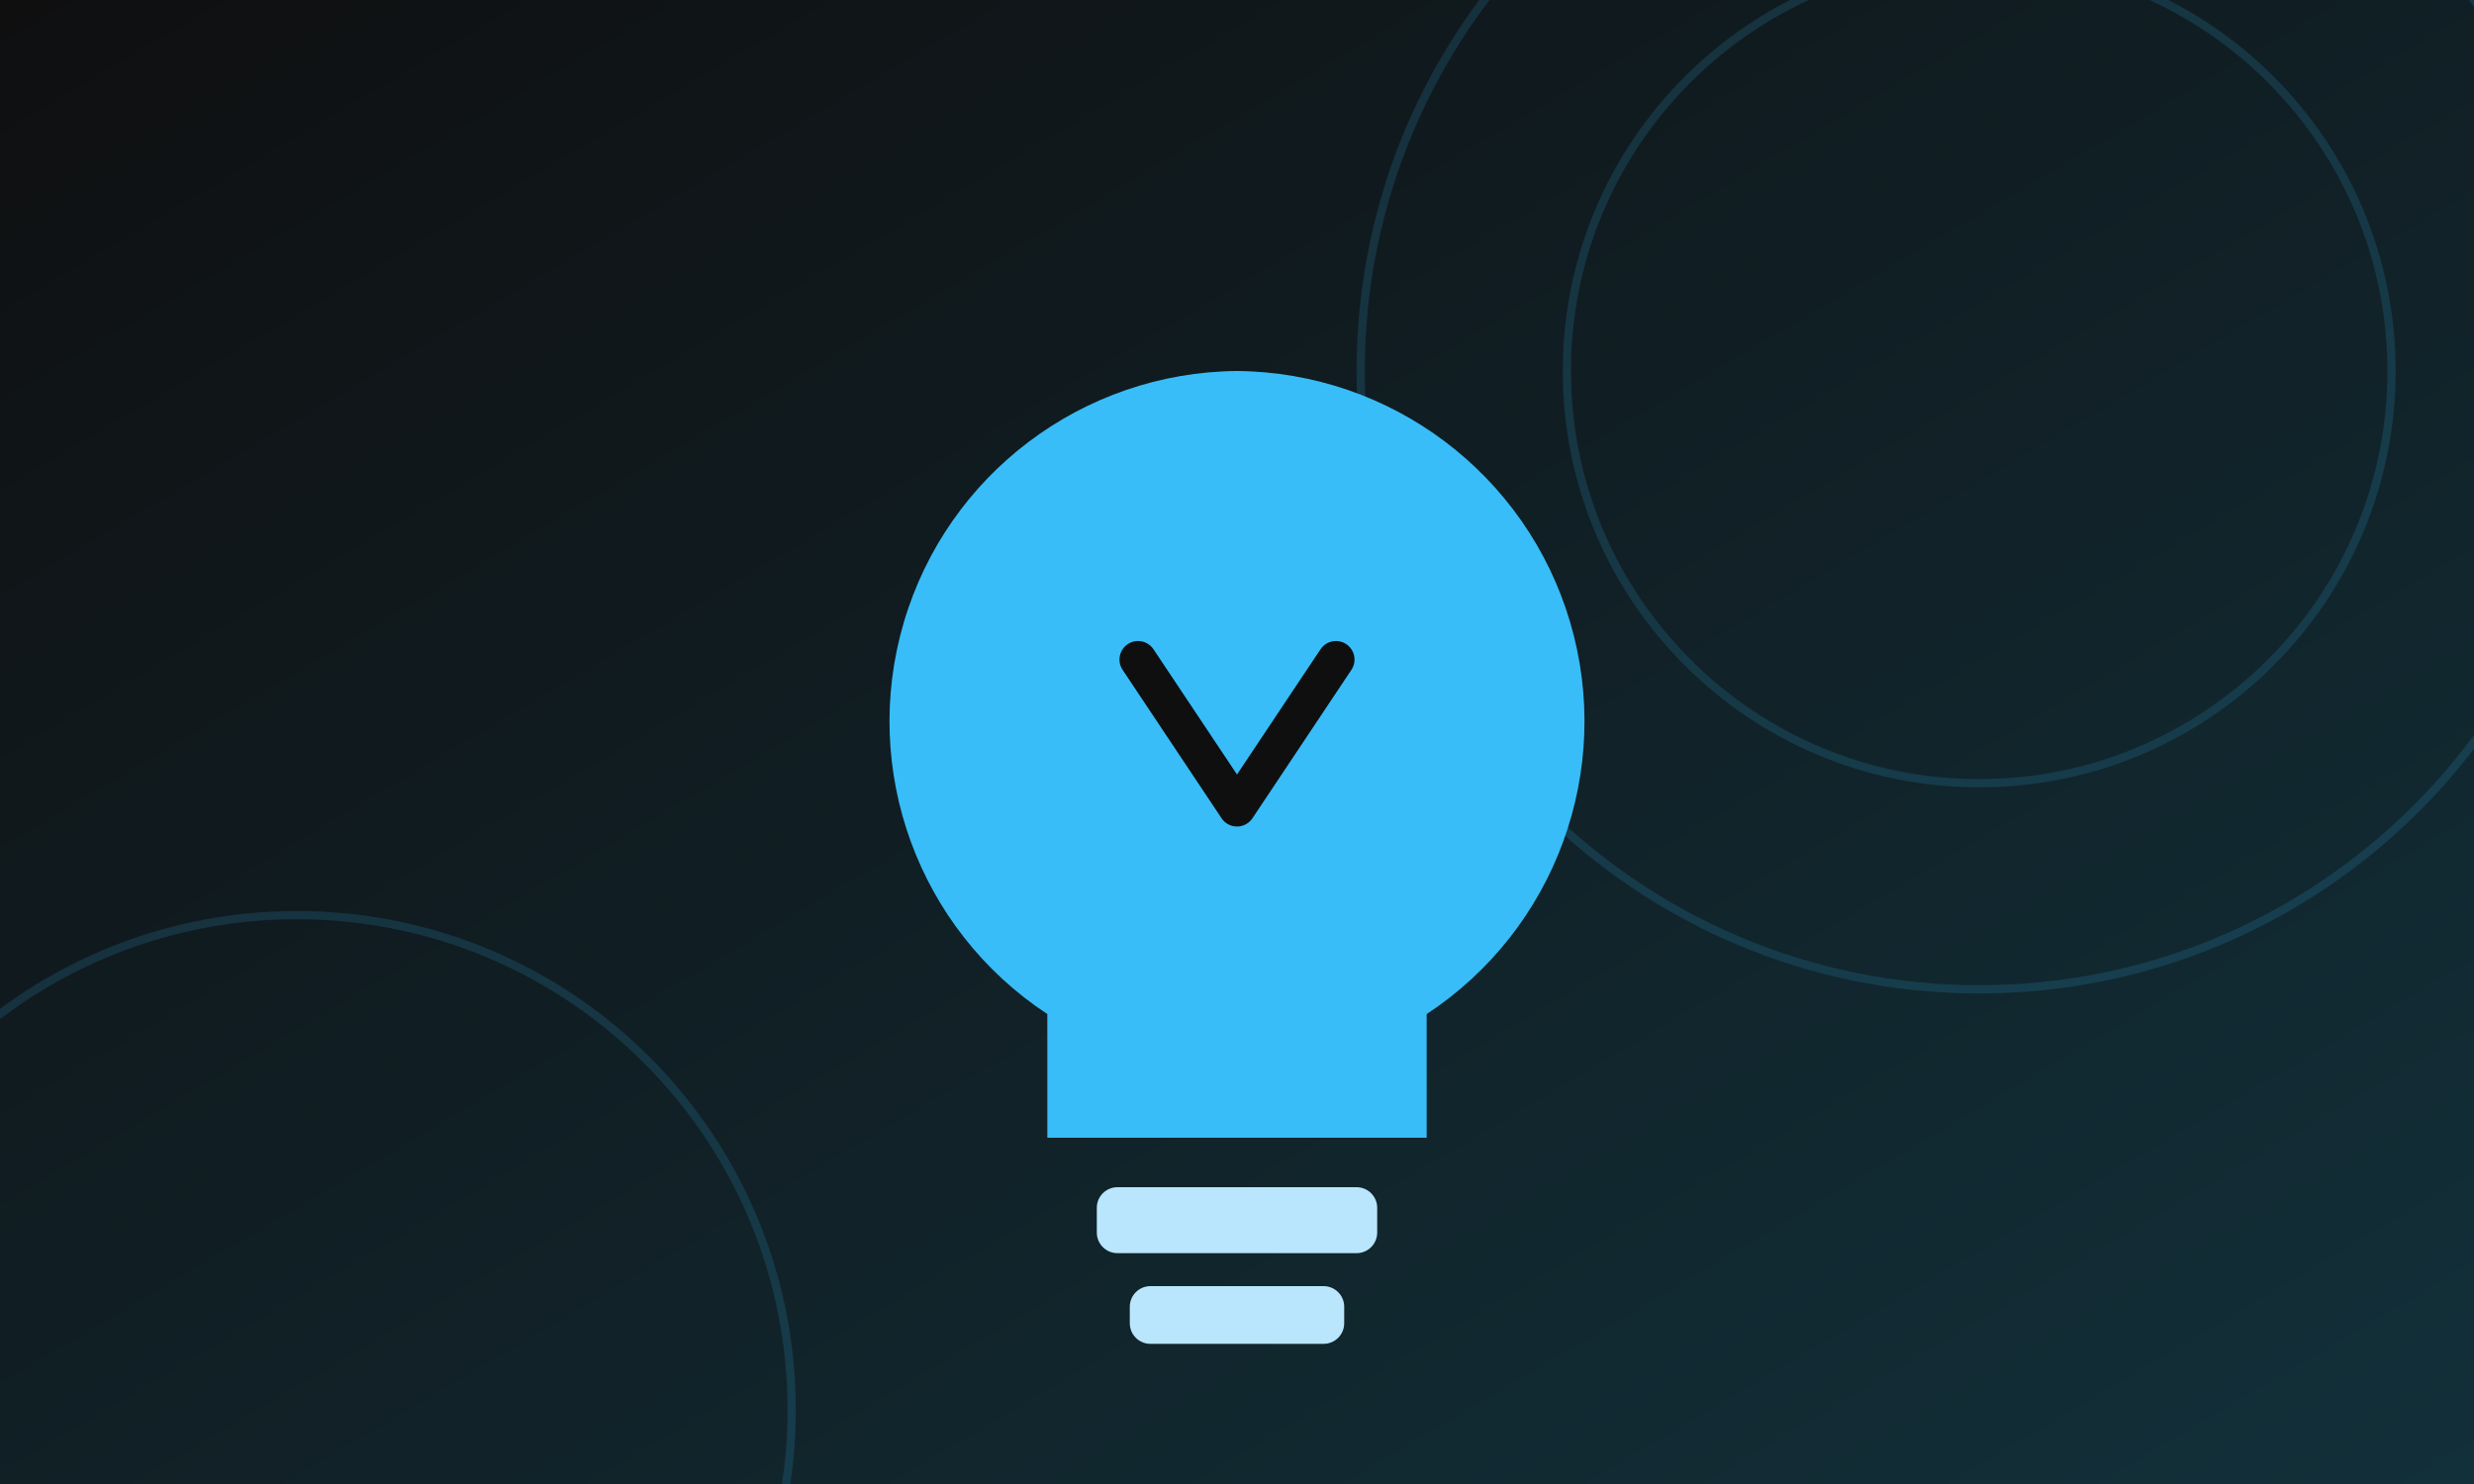
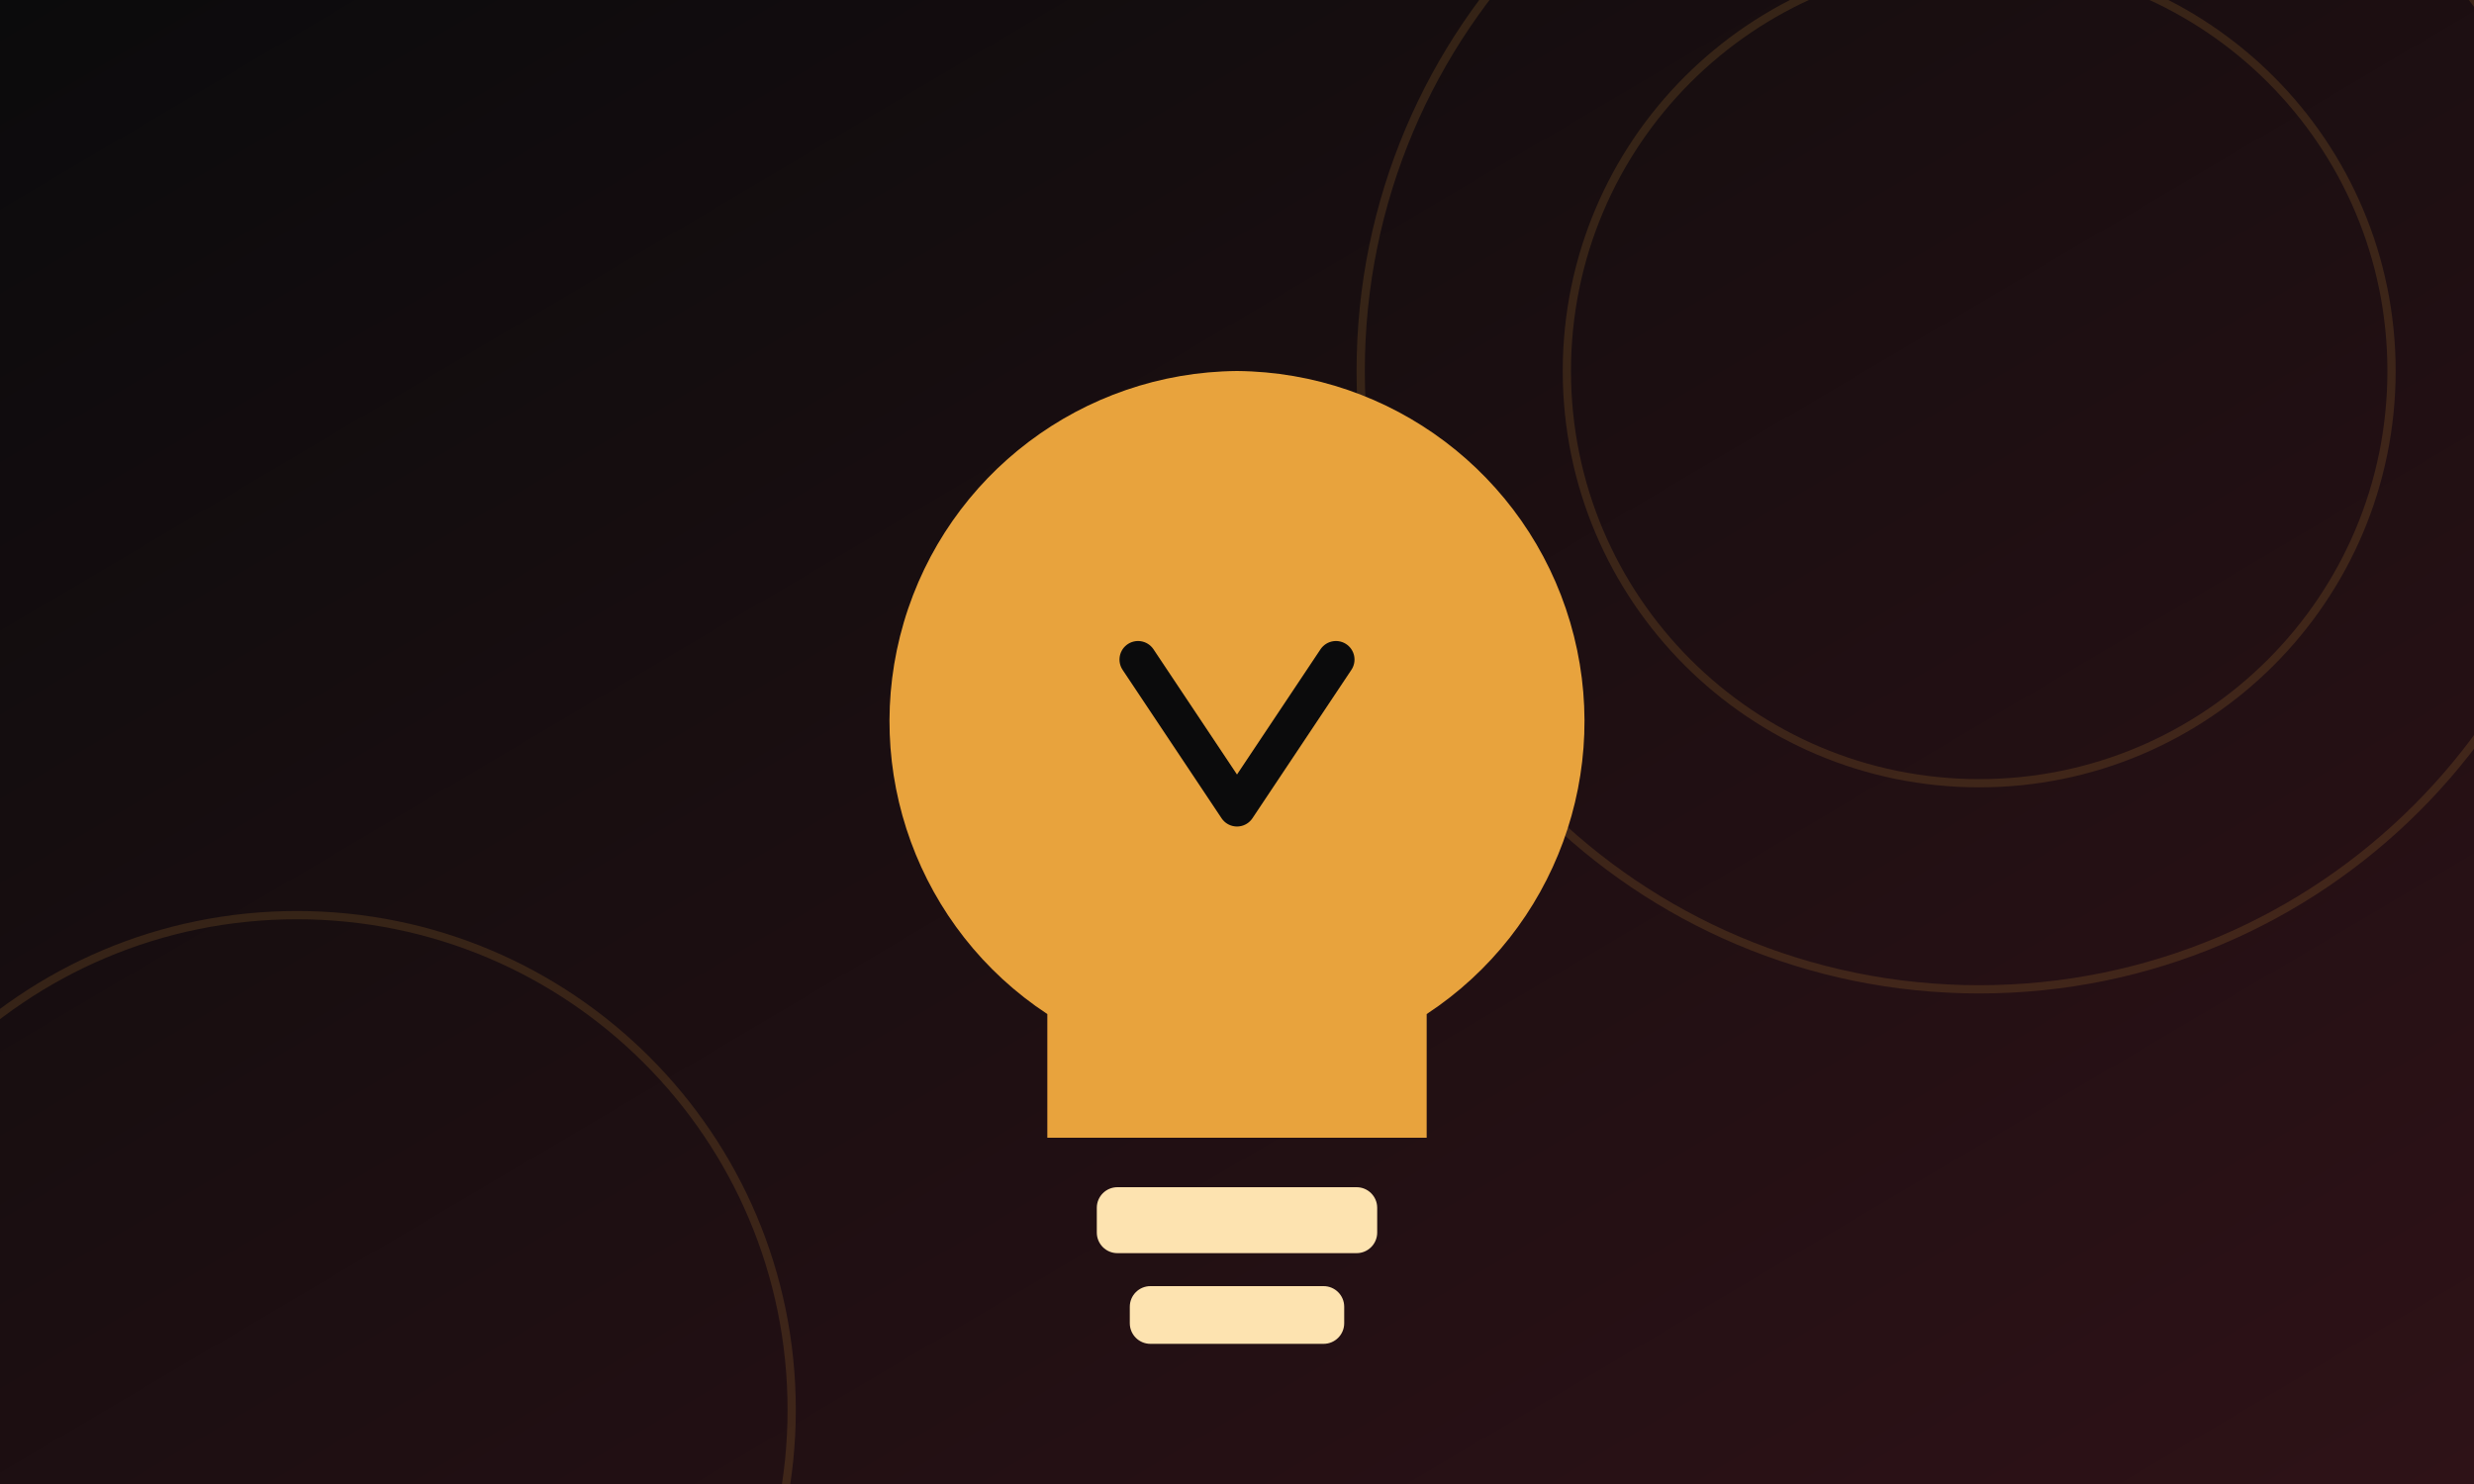
<svg xmlns="http://www.w3.org/2000/svg" viewBox="0 0 600 360" role="img">
  <defs>
    <linearGradient id="g" x1="0" y1="0" x2="1" y2="1">
-       <stop offset="0" stop-color="#0f0f10" />
-       <stop offset="1" stop-color="#12303a" />
+       <stop offset="0" stop-color="#0b0b0c" />
+       <stop offset="1" stop-color="#2e1217" />
    </linearGradient>
  </defs>
  <rect width="600" height="360" fill="url(#g)" />
-   <g fill="none" stroke="#38bdf8" stroke-opacity=".15" stroke-width="2">
+   <g fill="none" stroke="#e8a33d" stroke-opacity=".15" stroke-width="2">
    <circle cx="480.0" cy="90.0" r="150" />
    <circle cx="480.0" cy="90.0" r="100" />
    <circle cx="72.0" cy="342.0" r="120" />
  </g>
-   <path d="M300 90a85 85 0 0 0-46 156v30h92v-30A85 85 0 0 0 300 90z" fill="#38bdf8" />
-   <rect x="266" y="288" width="68" height="16" rx="5" fill="#bae6fd" />
-   <rect x="274" y="312" width="52" height="14" rx="5" fill="#bae6fd" />
-   <path d="M276 160l24 36 24-36" fill="none" stroke="#0f0f10" stroke-width="9" stroke-linecap="round" stroke-linejoin="round" />
+   <path d="M300 90a85 85 0 0 0-46 156v30h92v-30A85 85 0 0 0 300 90z" fill="#e8a33d" />
+   <rect x="266" y="288" width="68" height="16" rx="5" fill="#fde3b0" />
+   <rect x="274" y="312" width="52" height="14" rx="5" fill="#fde3b0" />
+   <path d="M276 160l24 36 24-36" fill="none" stroke="#0b0b0c" stroke-width="9" stroke-linecap="round" stroke-linejoin="round" />
</svg>
